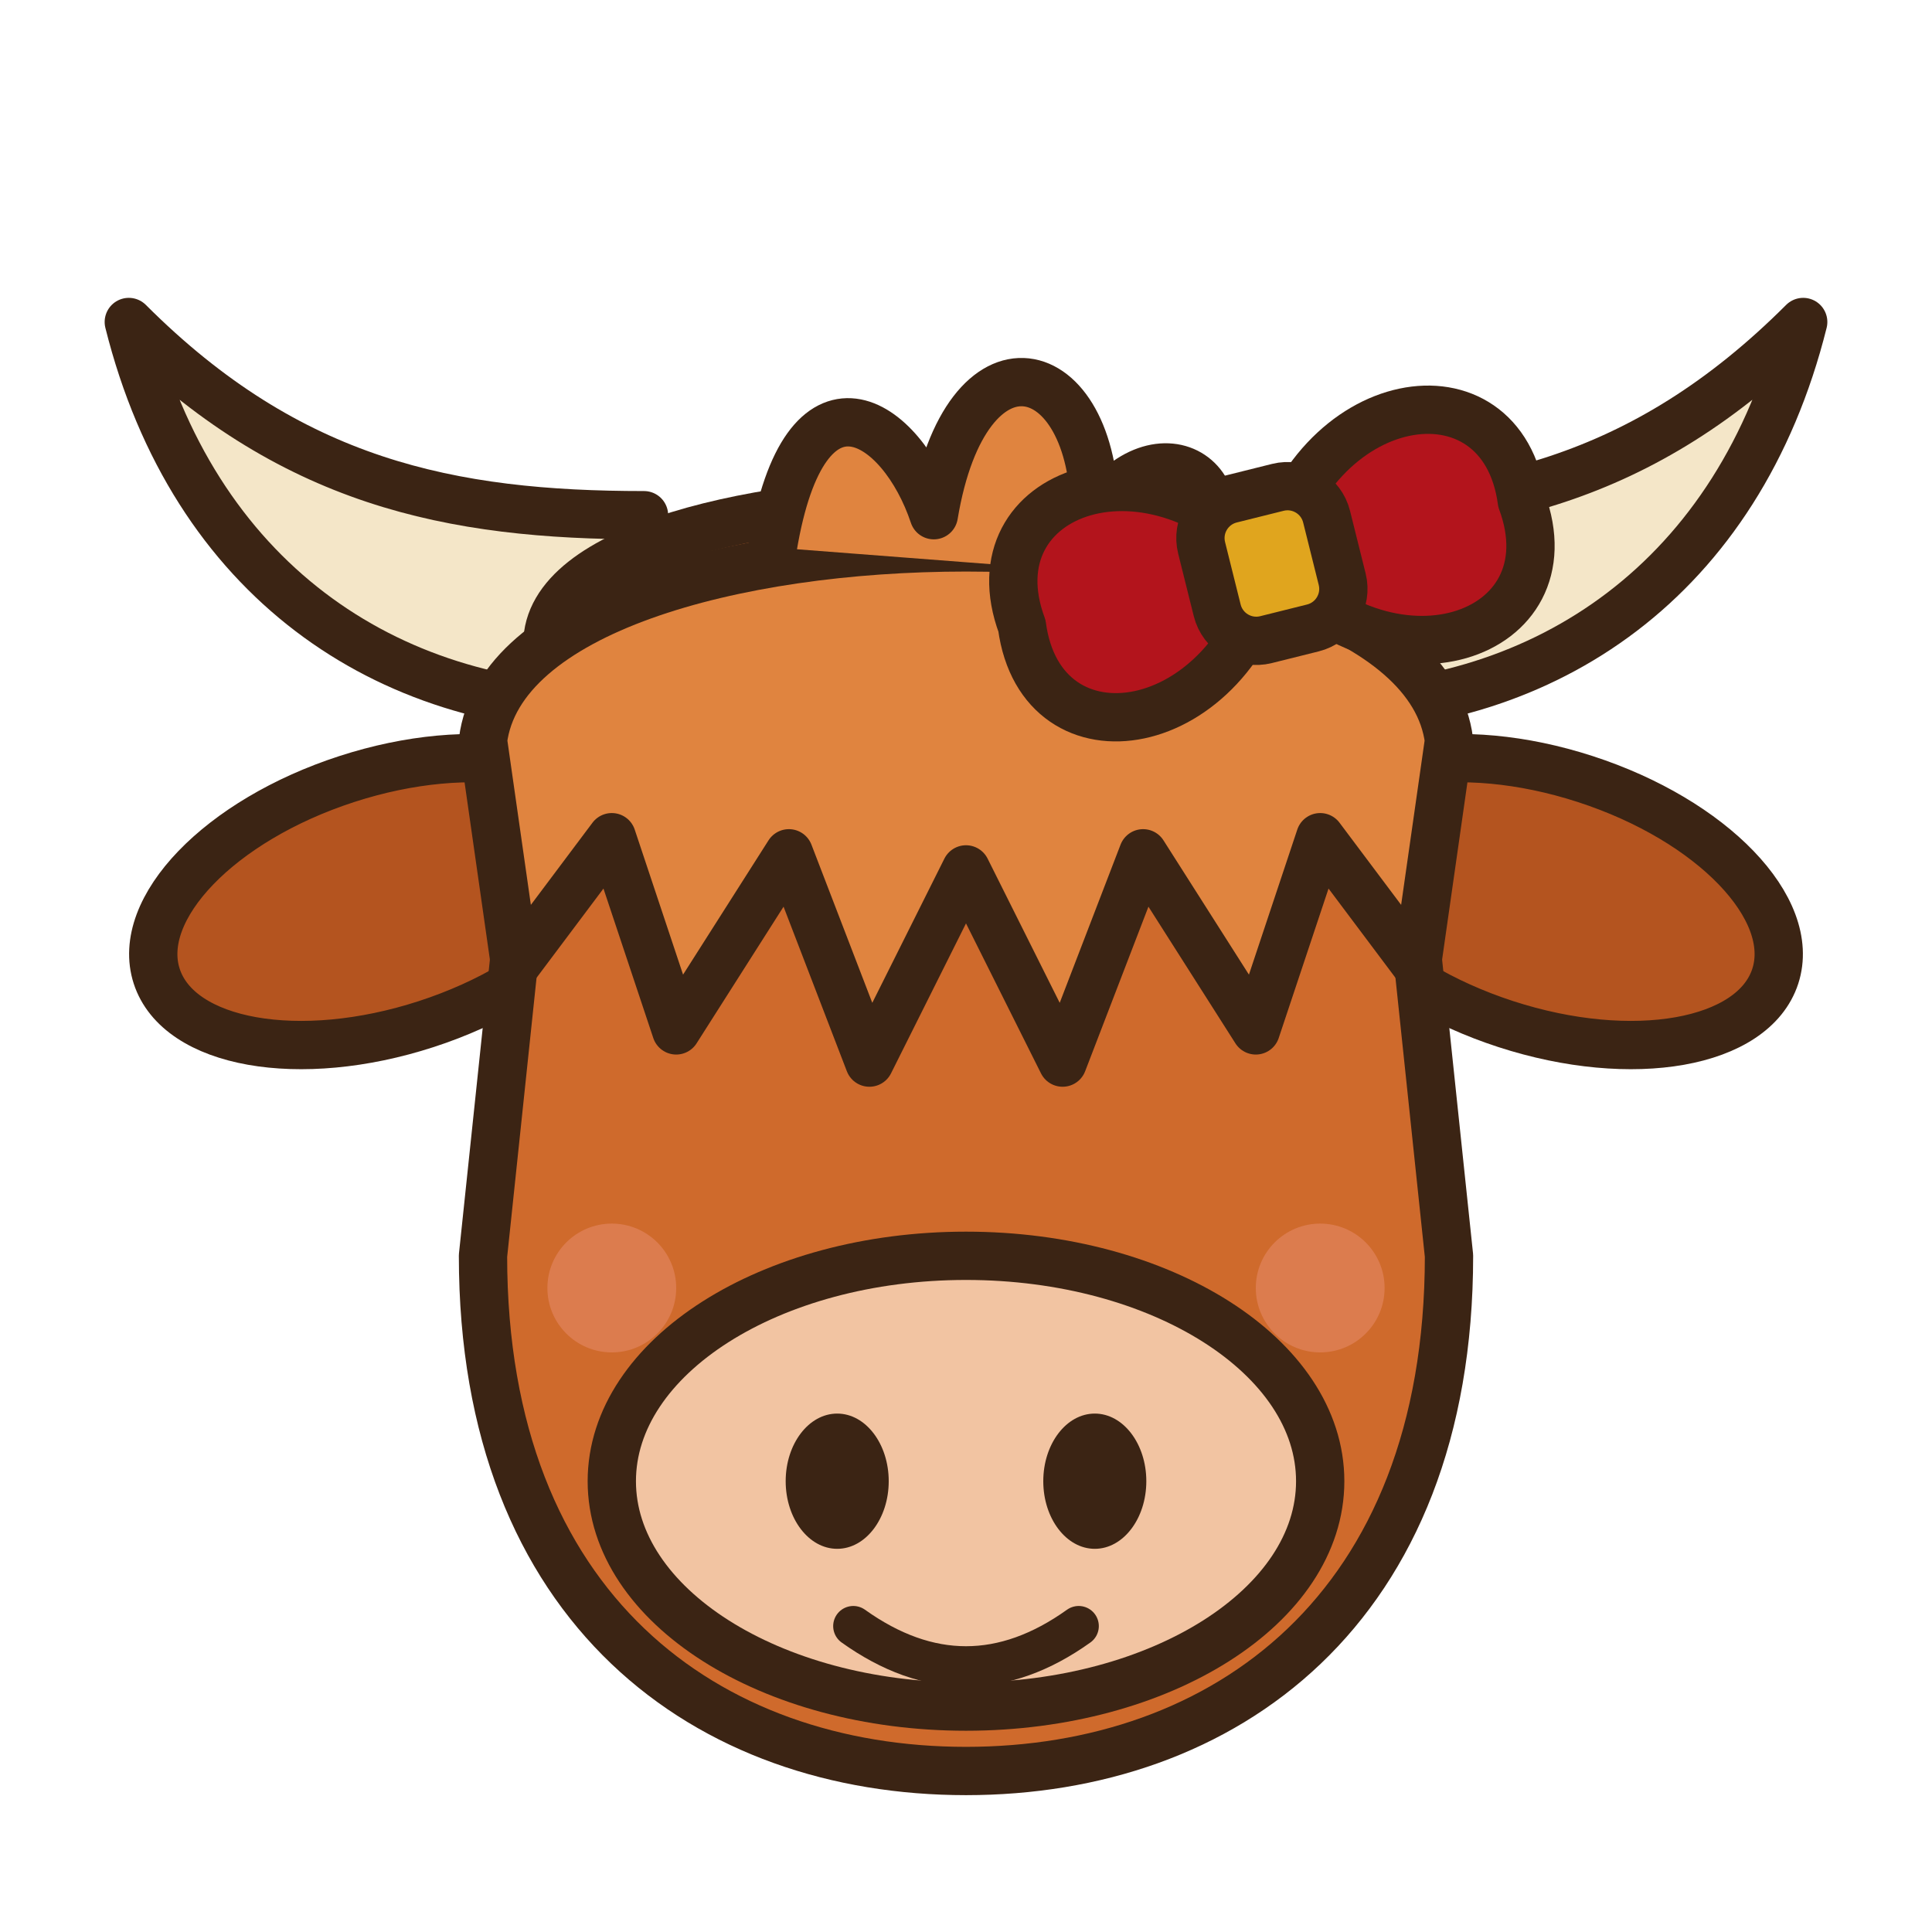
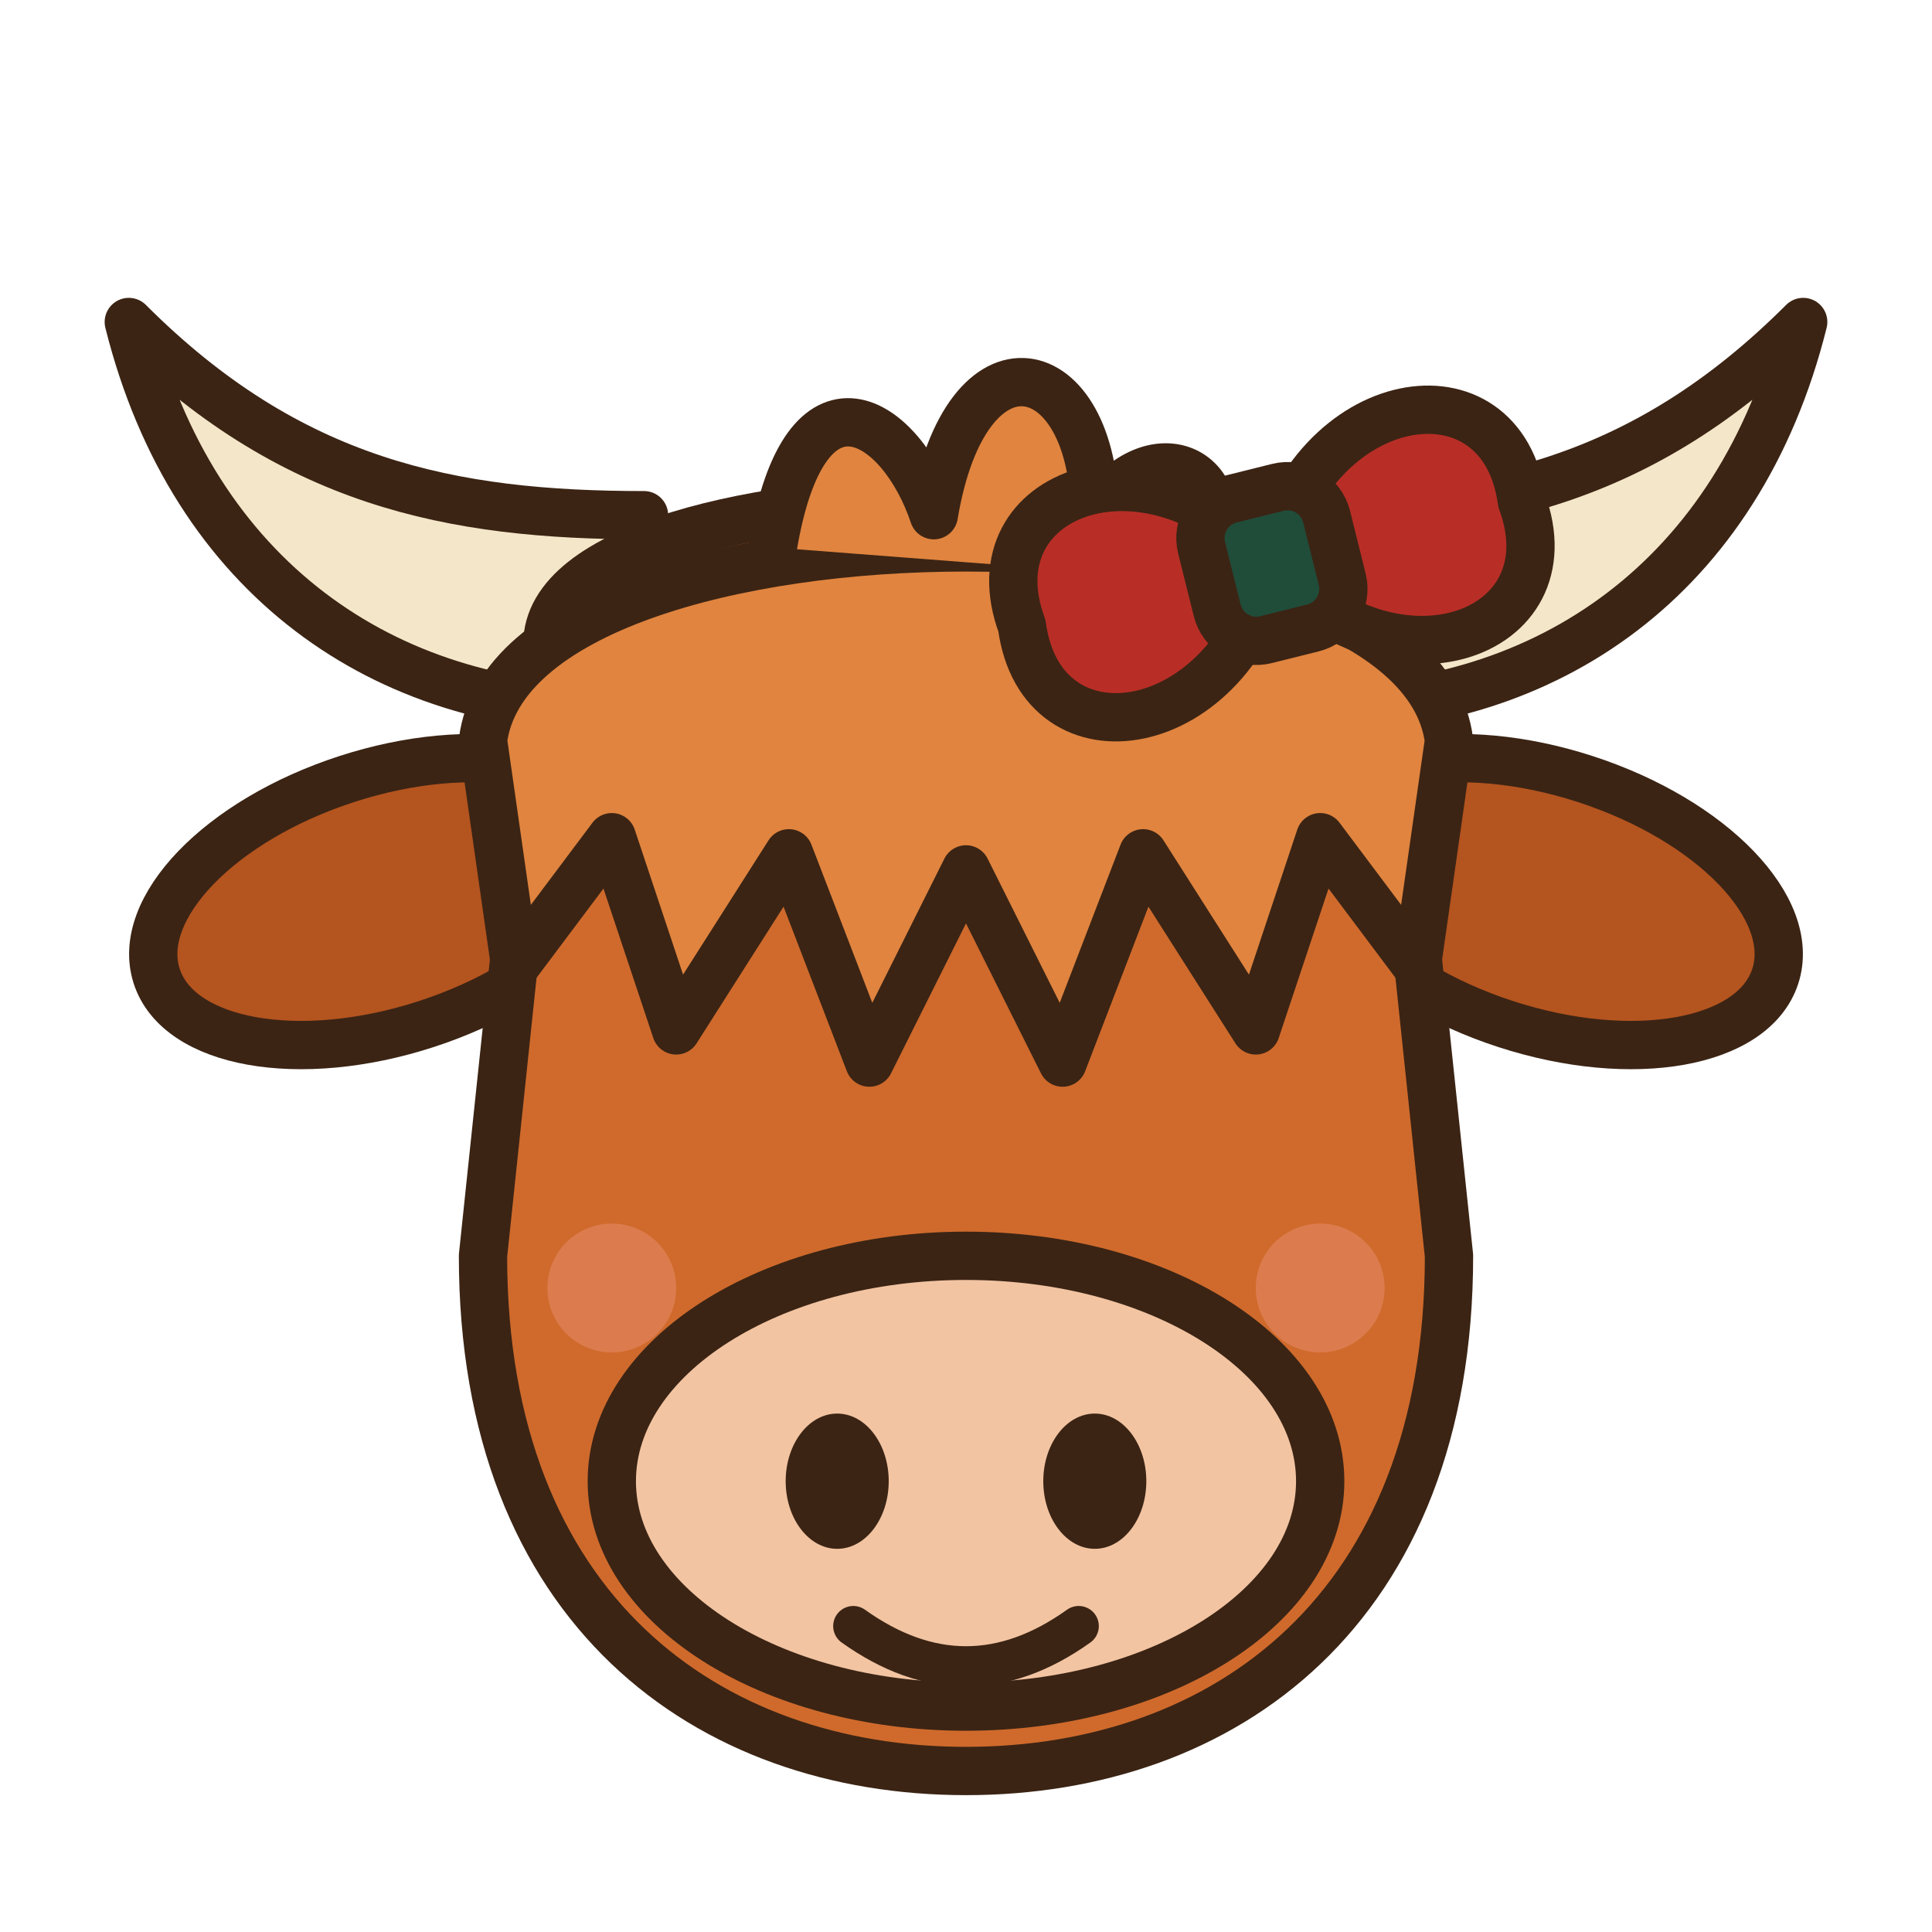
<svg xmlns="http://www.w3.org/2000/svg" viewBox="0 0 120 120" role="img">
  <path d="M38 44 C24 44 12 36 8 20 C18 30 28 32 40 32 Z" fill="#f4e6c8" stroke="#3b2414" stroke-width="3" stroke-linejoin="round" />
  <path d="M82 44 C96 44 108 36 112 20 C102 30 92 32 80 32 Z" fill="#f4e6c8" stroke="#3b2414" stroke-width="3" stroke-linejoin="round" />
  <ellipse cx="24" cy="56" rx="15" ry="8" transform="rotate(-18 24 56)" fill="#b4541f" stroke="#3b2414" stroke-width="3" />
  <ellipse cx="96" cy="56" rx="15" ry="8" transform="rotate(18 96 56)" fill="#b4541f" stroke="#3b2414" stroke-width="3" />
  <path d="M34 40 C34 28 86 28 86 40 L90 78 C90 100 76 110 60 110 C44 110 30 100 30 78 Z" fill="#cf6a2c" stroke="#3b2414" stroke-width="3" stroke-linejoin="round" />
  <path d="M30 46 C32 30 88 30 90 46 L88 60 L82 52 L78 64 L71 53 L66 66 L60 54 L54 66 L49 53 L42 64 L38 52 L32 60 Z" fill="#e0843f" stroke="#3b2414" stroke-width="3" stroke-linejoin="round" />
  <path d="M48 34 C50 22 56 26 58 32 C60 20 68 22 68 32 C72 26 78 30 74 36" fill="#e0843f" stroke="#3b2414" stroke-width="3" stroke-linejoin="round" stroke-linecap="round" />
  <ellipse cx="60" cy="92" rx="22" ry="14" fill="#f2c4a2" stroke="#3b2414" stroke-width="3" />
  <ellipse cx="52" cy="92" rx="3.2" ry="4.2" fill="#3b2414" />
  <ellipse cx="68" cy="92" rx="3.2" ry="4.2" fill="#3b2414" />
  <path d="M53 101 Q60 106 67 101" fill="none" stroke="#3b2414" stroke-width="2.5" stroke-linecap="round" />
  <circle cx="38" cy="80" r="4" fill="#e88a6a" opacity=".55" />
  <circle cx="82" cy="80" r="4" fill="#e88a6a" opacity=".55" />
  <g transform="translate(79 35) rotate(-14)" stroke="#3b2414" stroke-width="3" stroke-linejoin="round">
-     <path d="M0 0 C-5 -10 -17 -9 -16 0 C-17 9 -5 10 0 0 Z" fill="#b3141c" />
-     <path d="M0 0 C5 -10 17 -9 16 0 C17 9 5 10 0 0 Z" fill="#b3141c" />
-     <rect x="-4" y="-4.5" width="8" height="9" rx="2.5" fill="#e0a51e" />
+     <path d="M0 0 C-5 -10 -17 -9 -16 0 C-17 9 -5 10 0 0 Z" fill="#B82E26" />
+     <path d="M0 0 C5 -10 17 -9 16 0 C17 9 5 10 0 0 Z" fill="#B82E26" />
+     <rect x="-4" y="-4.5" width="8" height="9" rx="2.5" fill="#1F4D3A" />
  </g>
</svg>
